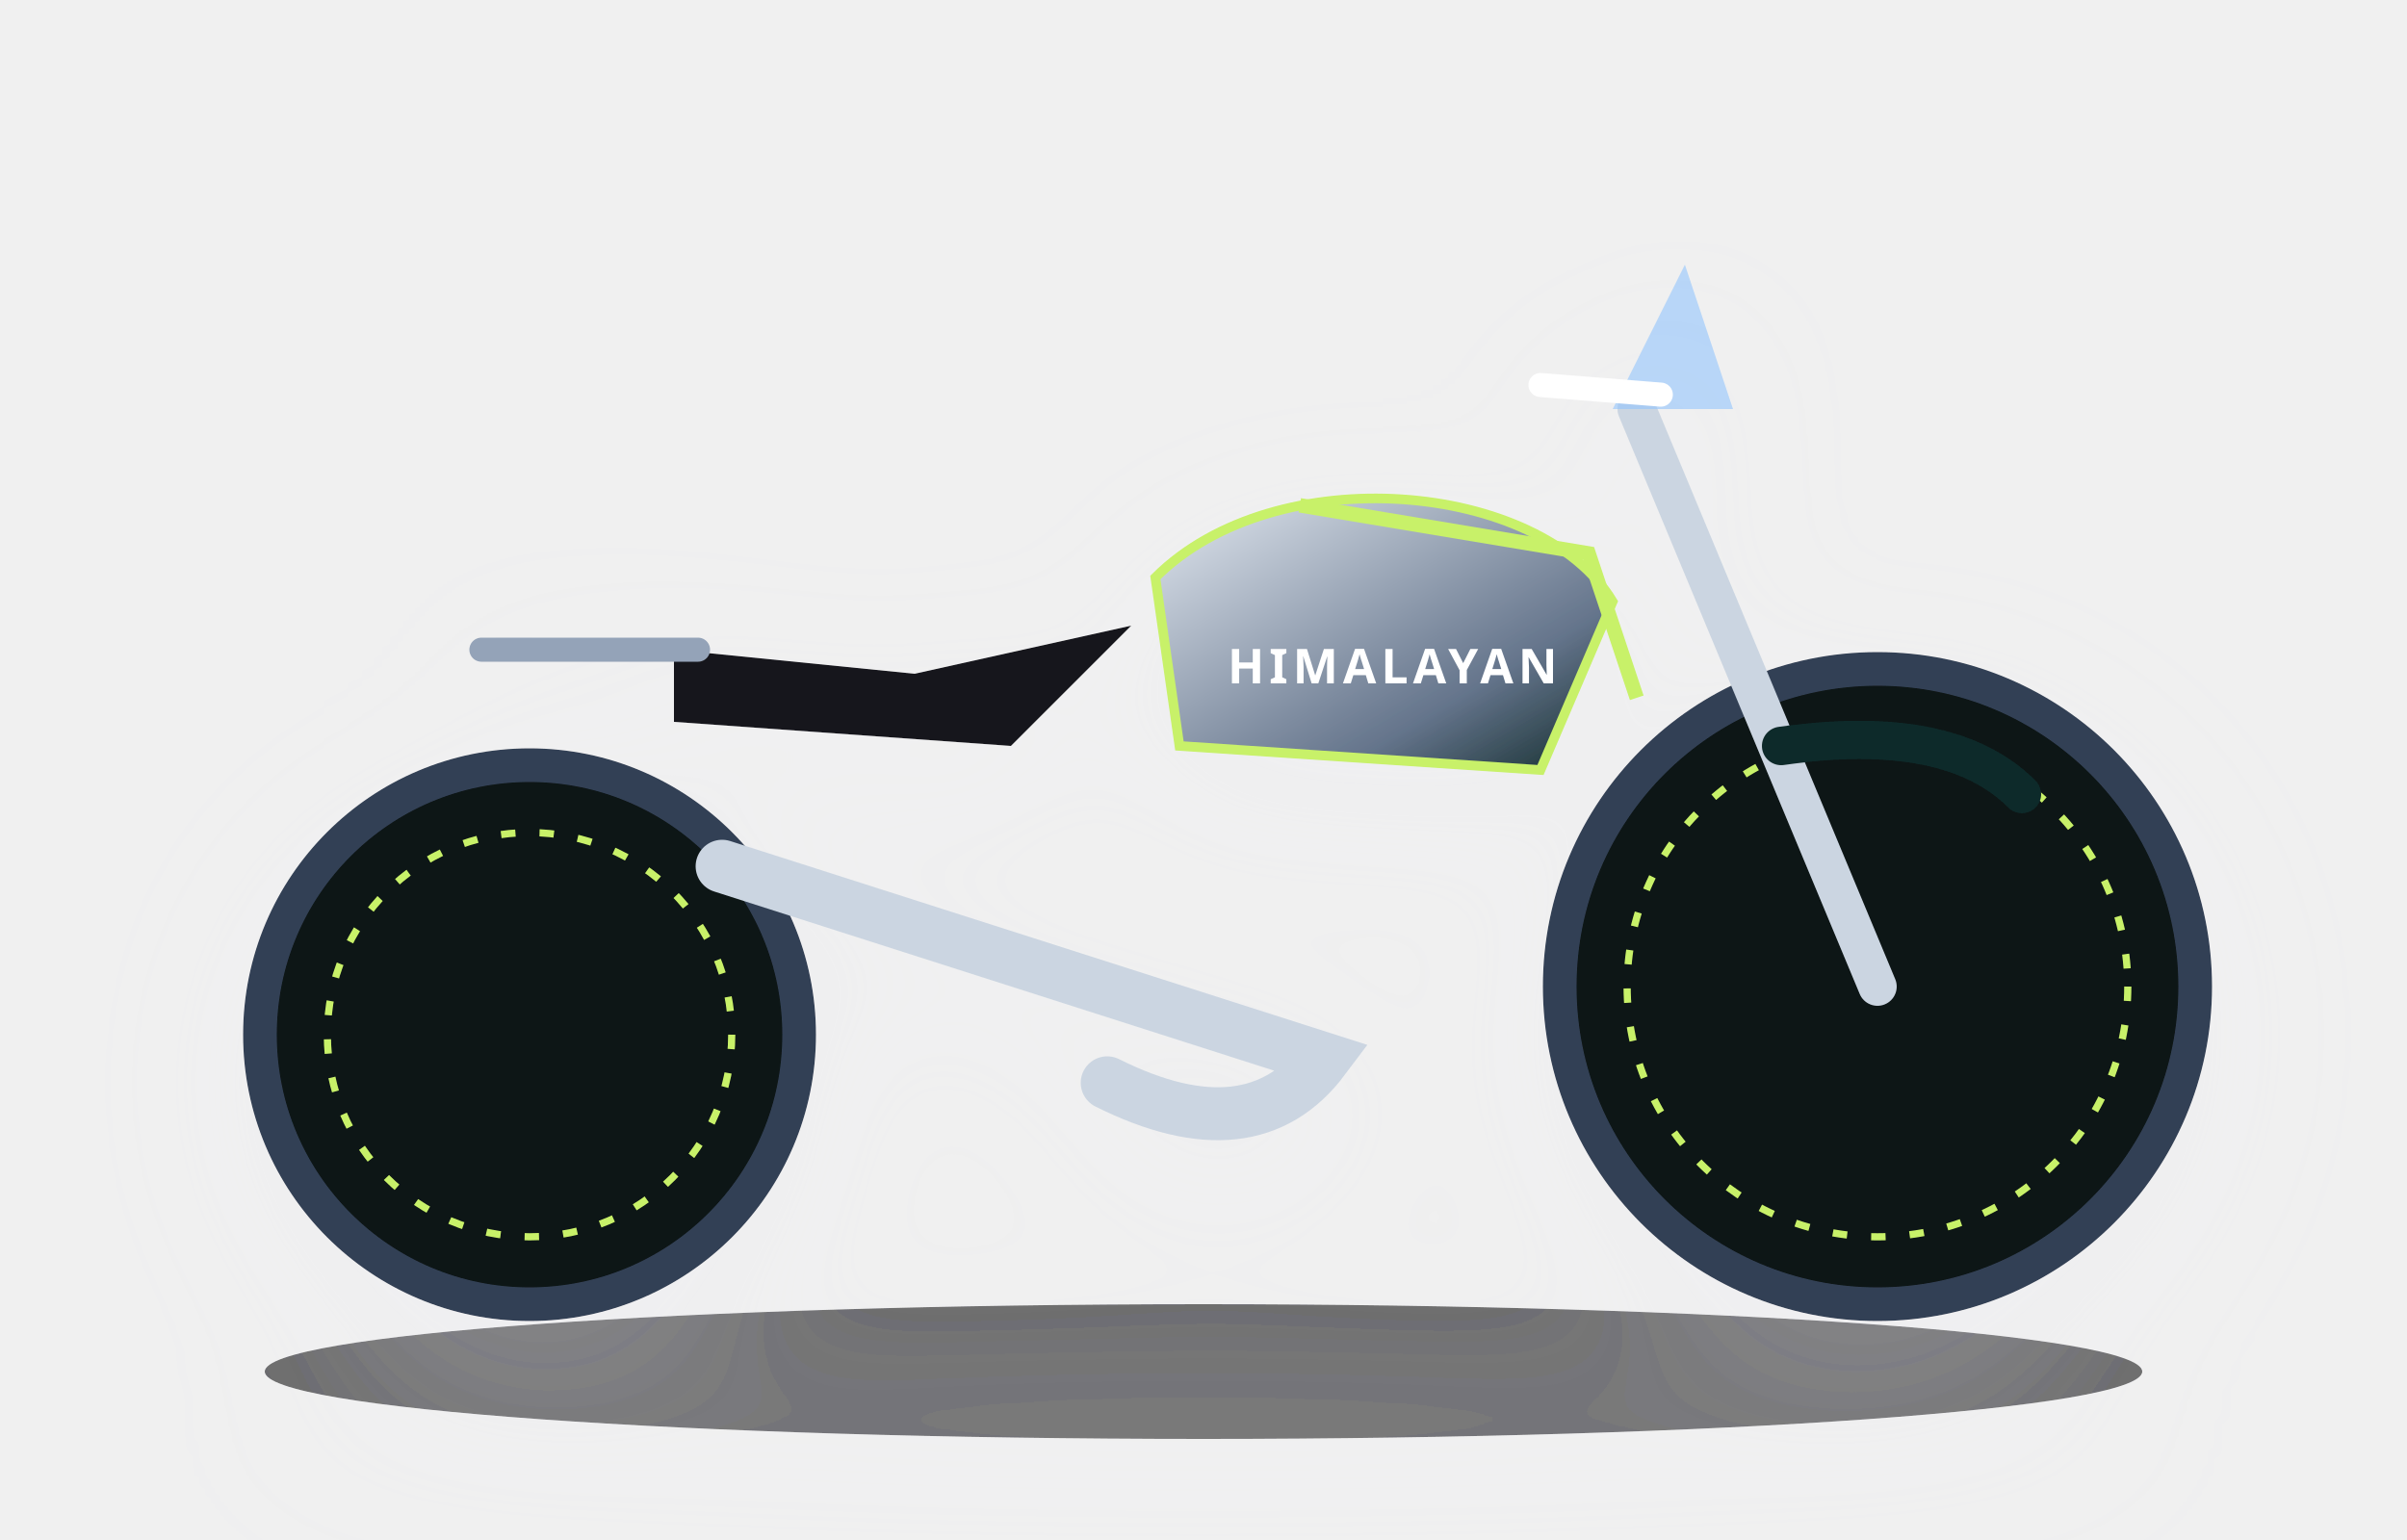
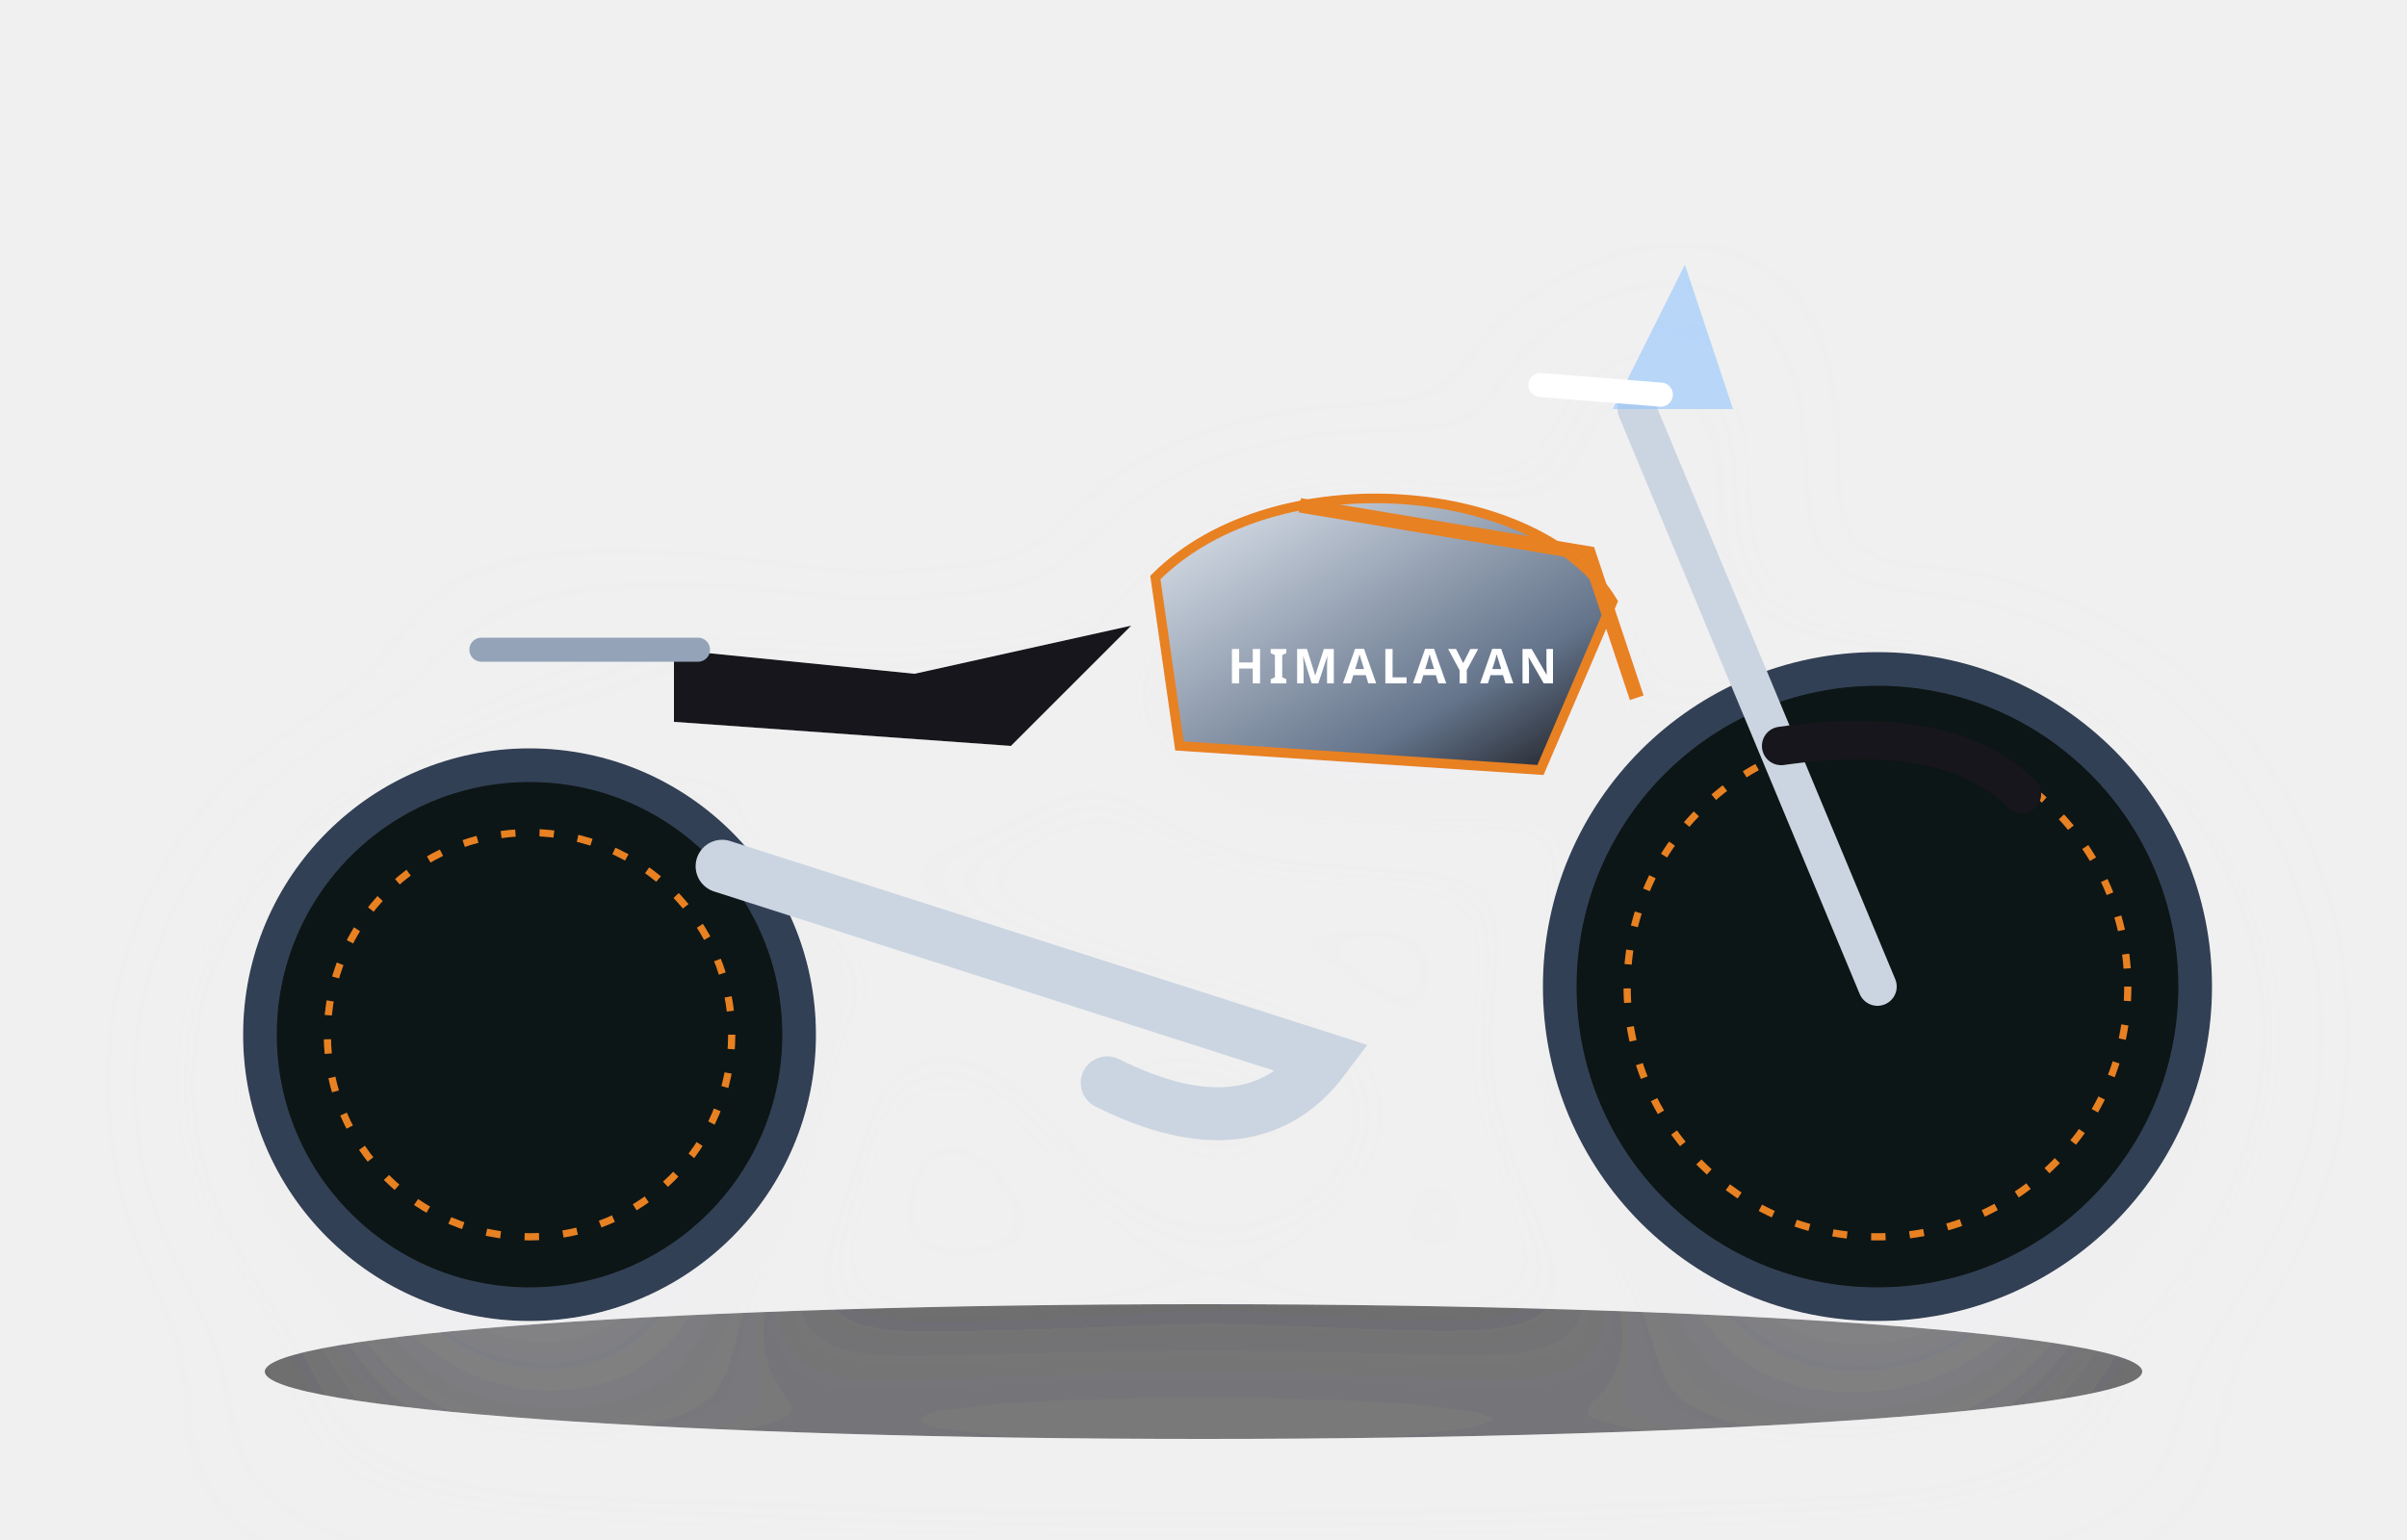
<svg xmlns="http://www.w3.org/2000/svg" viewBox="0 0 500 320" width="100%" height="100%">
  <defs>
    <linearGradient id="tankHim" x1="0%" y1="0%" x2="100%" y2="100%">
      <stop offset="0%" stop-color="#E2E8F0" />
      <stop offset="70%" stop-color="#64748B" />
-       <stop offset="100%" stop-color="#102A2A" />
+       <stop offset="100%" stop-color="#16161A" />
    </linearGradient>
    <filter id="himGlow">
      <feDropShadow dx="0" dy="10" stdDeviation="15" flood-color="#E2E8F0" flood-opacity="0.15" />
    </filter>
  </defs>
  <g filter="url(#himGlow)">
    <ellipse cx="250" cy="285" rx="195" ry="14" fill="#000000" opacity="0.6" />
    <circle cx="110" cy="215" r="56" fill="#0B1313" stroke="#334155" stroke-width="7" />
-     <circle cx="110" cy="215" r="42" fill="none" stroke="#C8F169" stroke-width="1.5" stroke-dasharray="3 5" />
+     <circle cx="110" cy="215" r="42" fill="none" stroke="#E88124" stroke-width="1.5" stroke-dasharray="3 5" />
    <circle cx="390" cy="205" r="66" fill="#0B1313" stroke="#334155" stroke-width="7" />
-     <circle cx="390" cy="205" r="52" fill="none" stroke="#C8F169" stroke-width="1.5" stroke-dasharray="3 5" />
+     <circle cx="390" cy="205" r="52" fill="none" stroke="#E88124" stroke-width="1.5" stroke-dasharray="3 5" />
    <line x1="390" y1="205" x2="340" y2="85" stroke="#CBD5E1" stroke-width="8" stroke-linecap="round" />
-     <path d="M 370 155 Q 405 150, 420 165" fill="none" stroke="#102A2A" stroke-width="8" stroke-linecap="round" />
+     <path d="M 370 155 Q 405 150, 420 165" fill="none" stroke="#16161A" stroke-width="8" stroke-linecap="round" />
    <path d="M 230 225 Q 260 240, 275 220 L 150 180" fill="none" stroke="#CBD5E1" stroke-width="11" stroke-linecap="round" />
-     <path d="M 240 120 C 265 95, 320 100, 335 125 L 320 160 L 245 155 Z" fill="url(#tankHim)" stroke="#C8F169" stroke-width="2" />
-     <path d="M 270 105 L 330 115 L 340 145" fill="none" stroke="#C8F169" stroke-width="3" />
+     <path d="M 240 120 C 265 95, 320 100, 335 125 L 320 160 L 245 155 Z" fill="url(#tankHim)" stroke="#E88124" stroke-width="2" />
+     <path d="M 270 105 L 330 115 L 340 145" fill="none" stroke="#E88124" stroke-width="3" />
    <text x="255" y="142" font-family="Space Grotesk, sans-serif" font-weight="900" font-size="10" fill="#FFFFFF" letter-spacing="1">HIMALAYAN</text>
    <path d="M 335 85 L 350 55 L 360 85 Z" fill="#93C5FD" opacity="0.6" />
    <line x1="320" y1="80" x2="345" y2="82" stroke="#FFFFFF" stroke-width="5" stroke-linecap="round" />
    <path d="M 140 135 L 190 140 L 235 130 L 210 155 L 140 150 Z" fill="#18181B" />
    <line x1="100" y1="135" x2="145" y2="135" stroke="#94A3B8" stroke-width="5" stroke-linecap="round" />
  </g>
</svg>
